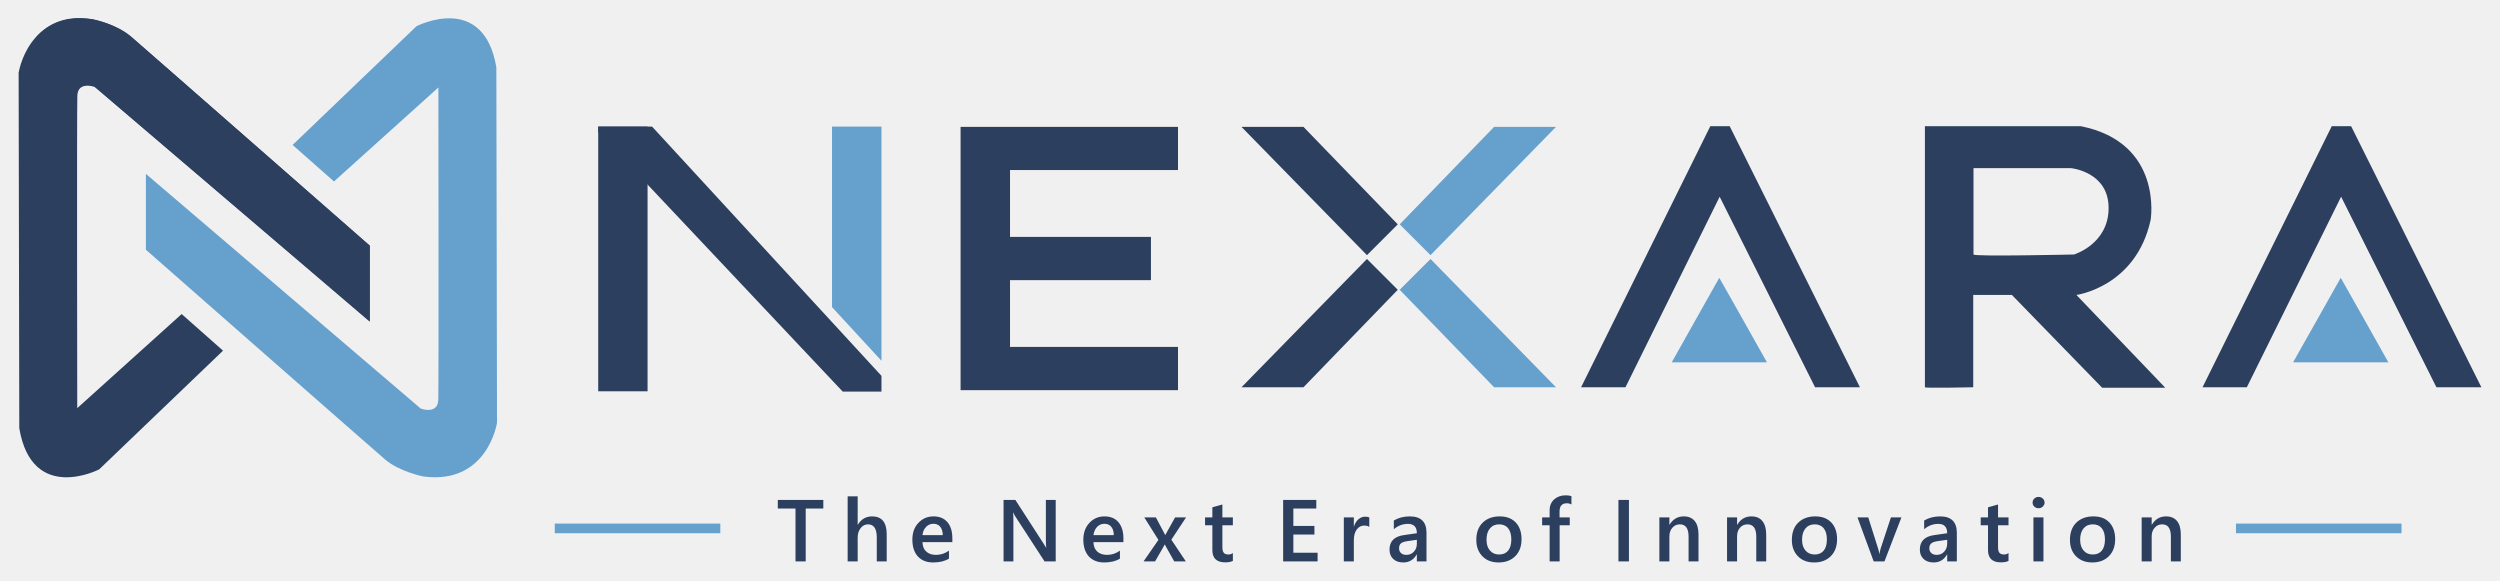
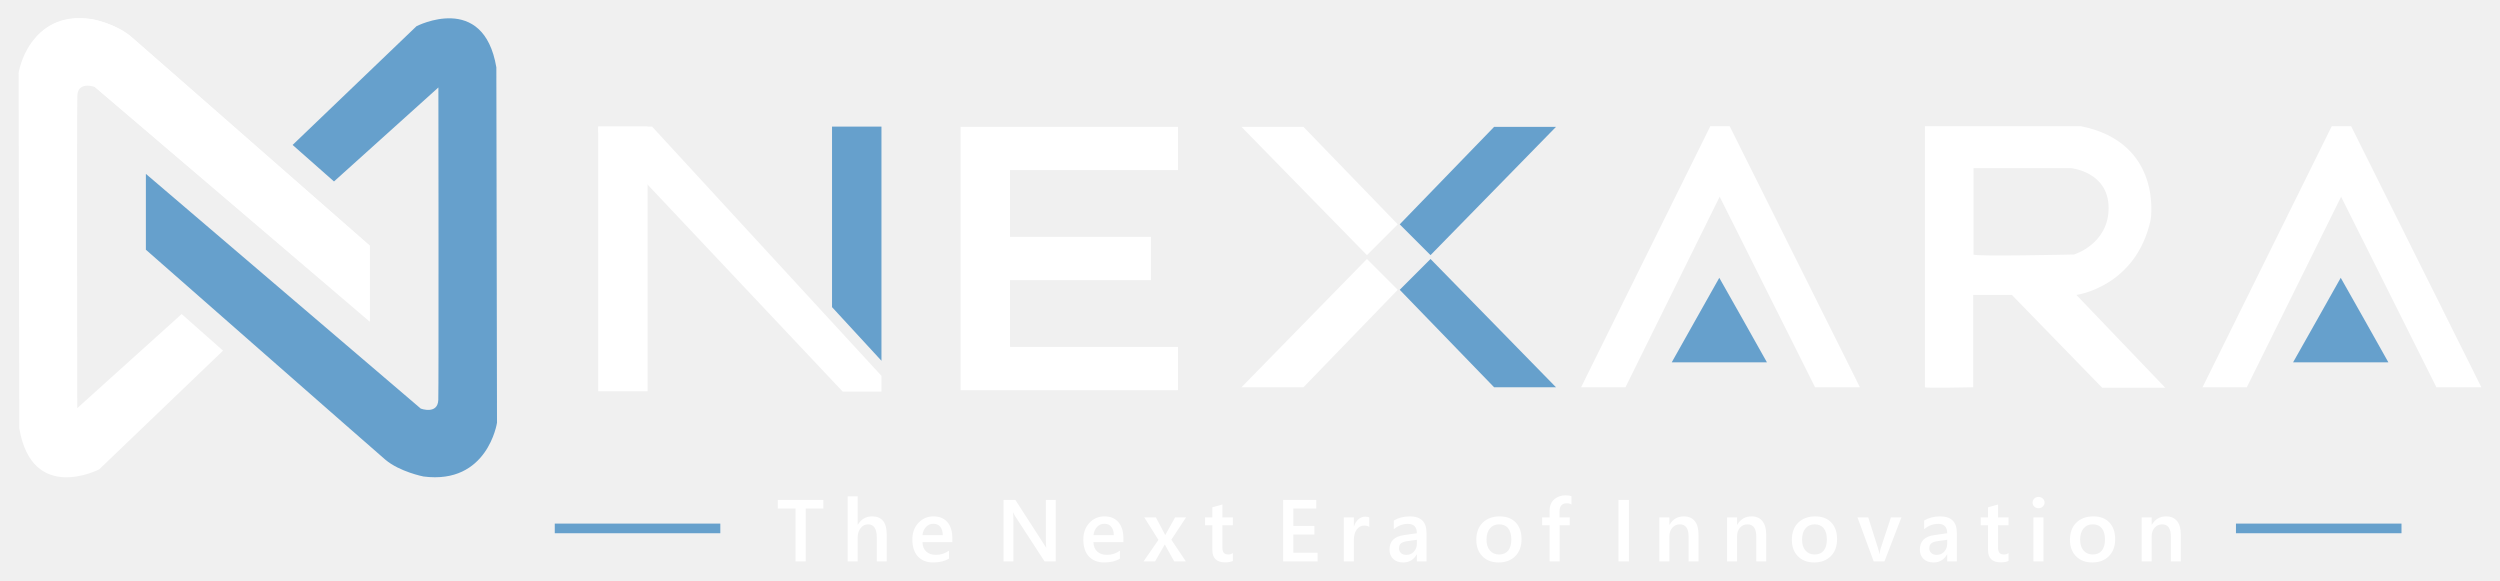
<svg xmlns="http://www.w3.org/2000/svg" style="shape-rendering:geometricPrecision; text-rendering:geometricPrecision; image-rendering:optimizeQuality; fill-rule:evenodd; clip-rule:evenodd" viewBox="1500 7400 26700 6200">
  <defs>
    <style type="text/css">
    .str0 {stroke:none}
-     .fil1,.fil2,.fil4,.fil5,.fil6,.fil7,.fil8,.fil9,.fil10 {fill:#2C3F5E}
+     .fil1,.fil2,.fil4,.fil5,.fil6,.fil7,.fil8,.fil9,.fil10 {fill:#FFFFFF}
    .fil0,.fil3 {fill:#66A0CC}
   </style>
  </defs>
  <g>
    <path class="fil0" d="M25380 12992l1768 0 0 103 -1768 0 0 -103zm-17955 0l1768 0 0 103 -1768 0 0 -103z" />
    <path class="fil1" d="M10293 12831l-188 0 0 565 -109 0 0 -565 -189 0 0 -92 486 0 0 92zm677 565l-106 0 0 -257c0,-93 -32,-139 -93,-139 -32,0 -58,13 -79,40 -22,27 -32,61 -32,103l0 253 -107 0 0 -695 107 0 0 303 2 0c35,-59 86,-89 152,-89 104,0 156,64 156,191l0 290zm701 -206l-319 0c1,43 14,77 40,100 25,24 60,36 105,36 50,0 96,-15 138,-45l0 85c-43,27 -100,41 -170,41 -69,0 -123,-22 -162,-64 -39,-43 -59,-103 -59,-180 0,-73 21,-133 65,-179 43,-46 97,-69 161,-69 64,0 114,21 149,62 35,42 52,99 52,172l0 41zm-102 -75c-1,-38 -10,-68 -27,-89 -18,-22 -42,-32 -74,-32 -30,0 -56,11 -77,33 -22,22 -35,52 -39,88l217 0zm1206 281l-119 0 -314 -483c-8,-13 -15,-25 -20,-38l-3 0c3,14 4,44 4,90l0 431 -105 0 0 -657 126 0 304 471c13,19 21,33 25,40l1 0c-3,-17 -4,-47 -4,-88l0 -423 105 0 0 657zm723 -206l-320 0c1,43 15,77 40,100 26,24 61,36 105,36 51,0 96,-15 138,-45l0 85c-42,27 -99,41 -169,41 -69,0 -123,-22 -163,-64 -39,-43 -59,-103 -59,-180 0,-73 22,-133 65,-179 43,-46 97,-69 161,-69 65,0 114,21 149,62 35,42 53,99 53,172l0 41zm-103 -75c0,-38 -9,-68 -27,-89 -17,-22 -42,-32 -73,-32 -31,0 -56,11 -78,33 -21,22 -34,52 -39,88l217 0zm772 -189l-157 238 155 232 -124 0 -82 -146c-5,-8 -11,-20 -18,-34l-2 0c-1,3 -8,14 -19,34l-84 146 -123 0 159 -230 -151 -240 124 0 81 153c6,11 12,23 18,35l1 0 105 -188 117 0zm500 465c-21,10 -48,15 -82,15 -91,0 -137,-44 -137,-131l0 -265 -78 0 0 -84 78 0 0 -108 107 -30 0 138 112 0 0 84 -112 0 0 234c0,28 5,48 15,60 10,12 27,18 50,18 18,0 34,-5 47,-16l0 85zm905 5l-368 0 0 -657 354 0 0 92 -245 0 0 186 225 0 0 92 -225 0 0 194 259 0 0 93zm552 -368c-12,-10 -31,-15 -55,-15 -31,0 -58,14 -79,42 -21,29 -31,67 -31,116l0 225 -107 0 0 -470 107 0 0 97 1 0c11,-33 27,-59 48,-77 22,-19 46,-28 72,-28 20,0 34,3 44,9l0 101zm611 368l-103 0 0 -74 -2 0c-33,57 -80,85 -143,85 -46,0 -82,-13 -108,-38 -26,-25 -39,-58 -39,-99 0,-89 51,-141 153,-155l139 -20c0,-67 -32,-100 -95,-100 -56,0 -106,19 -151,57l0 -93c49,-29 106,-44 171,-44 119,0 178,59 178,175l0 306zm-103 -231l-98 14c-31,4 -54,11 -69,22 -16,11 -23,30 -23,57 0,20 7,36 21,49 14,13 33,19 57,19 32,0 59,-11 80,-34 22,-23 32,-52 32,-86l0 -41zm873 242c-72,0 -130,-22 -173,-66 -43,-44 -65,-102 -65,-175 0,-78 23,-140 68,-184 45,-44 106,-67 182,-67 73,0 130,22 171,65 41,43 62,103 62,179 0,75 -22,135 -66,180 -45,45 -104,68 -179,68zm6 -407c-42,0 -75,15 -99,44 -24,29 -36,69 -36,120 0,49 12,88 37,116 24,28 57,42 98,42 41,0 74,-14 96,-41 22,-28 34,-68 34,-119 0,-52 -12,-92 -34,-120 -22,-28 -55,-42 -96,-42zm772 -212c-15,-9 -31,-13 -49,-13 -52,0 -78,29 -78,88l0 63 109 0 0 84 -108 0 0 386 -107 0 0 -386 -80 0 0 -84 80 0 0 -76c0,-49 17,-88 49,-117 32,-28 73,-43 121,-43 27,0 47,3 63,9l0 89zm614 608l-112 0 0 -657 112 0 0 657zm743 0l-106 0 0 -265c0,-87 -31,-131 -93,-131 -32,0 -59,12 -80,36 -21,24 -32,55 -32,92l0 268 -107 0 0 -470 107 0 0 78 2 0c35,-59 86,-89 152,-89 51,0 90,17 117,50 27,33 40,81 40,144l0 287zm723 0l-106 0 0 -265c0,-87 -32,-131 -94,-131 -32,0 -59,12 -80,36 -21,24 -31,55 -31,92l0 268 -107 0 0 -470 107 0 0 78 2 0c35,-59 85,-89 152,-89 51,0 90,17 116,50 27,33 41,81 41,144l0 287zm512 11c-72,0 -130,-22 -173,-66 -43,-44 -65,-102 -65,-175 0,-78 23,-140 68,-184 45,-44 106,-67 182,-67 73,0 130,22 171,65 41,43 62,103 62,179 0,75 -22,135 -66,180 -45,45 -104,68 -179,68zm6 -407c-42,0 -75,15 -99,44 -24,29 -36,69 -36,120 0,49 12,88 37,116 24,28 57,42 98,42 41,0 74,-14 96,-41 23,-28 34,-68 34,-119 0,-52 -11,-92 -34,-120 -22,-28 -55,-42 -96,-42zm926 -74l-181 470 -115 0 -173 -470 115 0 104 329c8,24 13,45 15,63l1 0c3,-23 7,-43 13,-62l109 -330 112 0zm592 470l-103 0 0 -74 -2 0c-33,57 -80,85 -143,85 -46,0 -82,-13 -108,-38 -26,-25 -39,-58 -39,-99 0,-89 51,-141 153,-155l139 -20c0,-67 -32,-100 -95,-100 -56,0 -107,19 -151,57l0 -93c49,-29 106,-44 171,-44 118,0 178,59 178,175l0 306zm-103 -231l-99 14c-30,4 -53,11 -68,22 -16,11 -24,30 -24,57 0,20 8,36 22,49 14,13 33,19 57,19 32,0 59,-11 80,-34 21,-23 32,-52 32,-86l0 -41zm655 226c-21,10 -48,15 -82,15 -91,0 -137,-44 -137,-131l0 -265 -78 0 0 -84 78 0 0 -108 107 -30 0 138 112 0 0 84 -112 0 0 234c0,28 5,48 15,60 10,12 27,18 50,18 18,0 34,-5 47,-16l0 85zm320 -563c-17,0 -32,-6 -44,-17 -13,-11 -19,-26 -19,-43 0,-18 6,-32 19,-44 12,-11 27,-17 44,-17 18,0 33,6 46,17 12,12 19,26 19,44 0,16 -7,30 -19,42 -13,12 -28,18 -46,18zm53 568l-107 0 0 -470 107 0 0 470zm522 11c-73,0 -130,-22 -174,-66 -43,-44 -65,-102 -65,-175 0,-78 23,-140 68,-184 45,-44 106,-67 182,-67 74,0 131,22 171,65 41,43 62,103 62,179 0,75 -22,135 -66,180 -44,45 -104,68 -178,68zm5 -407c-42,0 -75,15 -99,44 -24,29 -36,69 -36,120 0,49 12,88 37,116 24,28 57,42 98,42 42,0 74,-14 96,-41 23,-28 34,-68 34,-119 0,-52 -11,-92 -34,-120 -22,-28 -54,-42 -96,-42zm940 396l-106 0 0 -265c0,-87 -31,-131 -93,-131 -33,0 -59,12 -80,36 -22,24 -32,55 -32,92l0 268 -107 0 0 -470 107 0 0 78 2 0c35,-59 86,-89 152,-89 51,0 90,17 117,50 27,33 40,81 40,144l0 287z" />
    <polygon class="fil3" points="10386,8752 10914,8752 10914,11253 10386,10680 " />
    <path class="fil2" d="M7889 8752l527 0 0 2827 -527 0 0 -2827z" />
    <polygon class="fil2" points="7889,8752 8464,8752 10914,11414 10914,11582 10500,11582 7889,8812 " />
    <polygon class="fil4" points="12287,9930 13792,9930 13792,10392 12287,10392 12287,11105 14081,11105 14081,11567 12287,11567 11759,11567 11759,8755 12287,8755 14081,8755 14081,9216 12287,9216 " />
    <polygon class="fil5" points="14759,8755 16099,10125 16428,9796 15421,8755 " />
    <polygon class="fil6" points="14759,11536 16099,10166 16428,10495 15421,11536 " />
    <polygon class="fil3" points="18118,8755 16778,10125 16449,9796 17457,8755 " />
    <polygon class="fil3" points="18118,11536 16778,10166 16449,10495 17457,11536 " />
    <polygon class="fil3" points="19862,10367 20117,10818 20371,11270 19862,11270 19354,11270 19608,10818 " />
    <polygon class="fil7" points="18386,11536 18860,11536 19866,9501 20885,11536 21364,11536 19973,8748 19766,8748 " />
    <polygon class="fil3" points="26499,10367 26754,10818 27008,11270 26499,11270 25990,11270 26245,10818 " />
    <polygon class="fil8" points="25023,11536 25496,11536 26503,9501 27521,11536 28001,11536 26610,8748 26403,8748 " />
    <path class="fil9 str0" d="M22058 11536c0,11 516,0 516,0l0 -986 413 0 964 991 674 0 -949 -991c0,0 637,-85 793,-802 0,0 137,-822 -744,-1000l-1667 0 0 2788zm519 -2340c0,0 0,898 0,922 0,24 1073,0 1073,0 0,0 370,-110 370,-497 0,-387 -401,-425 -401,-425l-1042 0z" />
    <path class="fil2 str0" d="M3440 10754l442 391 -1323 1268c0,0 -716,370 -853,-439l-7 -3796c0,0 99,-663 785,-574 0,0 255,49 407,180 153,130 2558,2241 2558,2241l0 811 -2936 -2507c0,0 -182,-67 -187,94 -6,161 -1,3336 -1,3336l1115 -1005z" />
    <path class="fil3" d="M5067 9338l-442 -390 1323 -1268c0,0 716,-370 853,439l7 3796c0,0 -99,663 -785,574 0,0 -255,-50 -408,-180 -152,-130 -2557,-2242 -2557,-2242l0 -810 2936 2507c0,0 182,67 187,-94 5,-161 1,-3336 1,-3336l-1115 1004z" />
    <path class="fil10" d="M1888 7796l3561 3031 0 -804 -2552 -2234c-295,-218 -741,-303 -1009,7z" />
  </g>
</svg>
